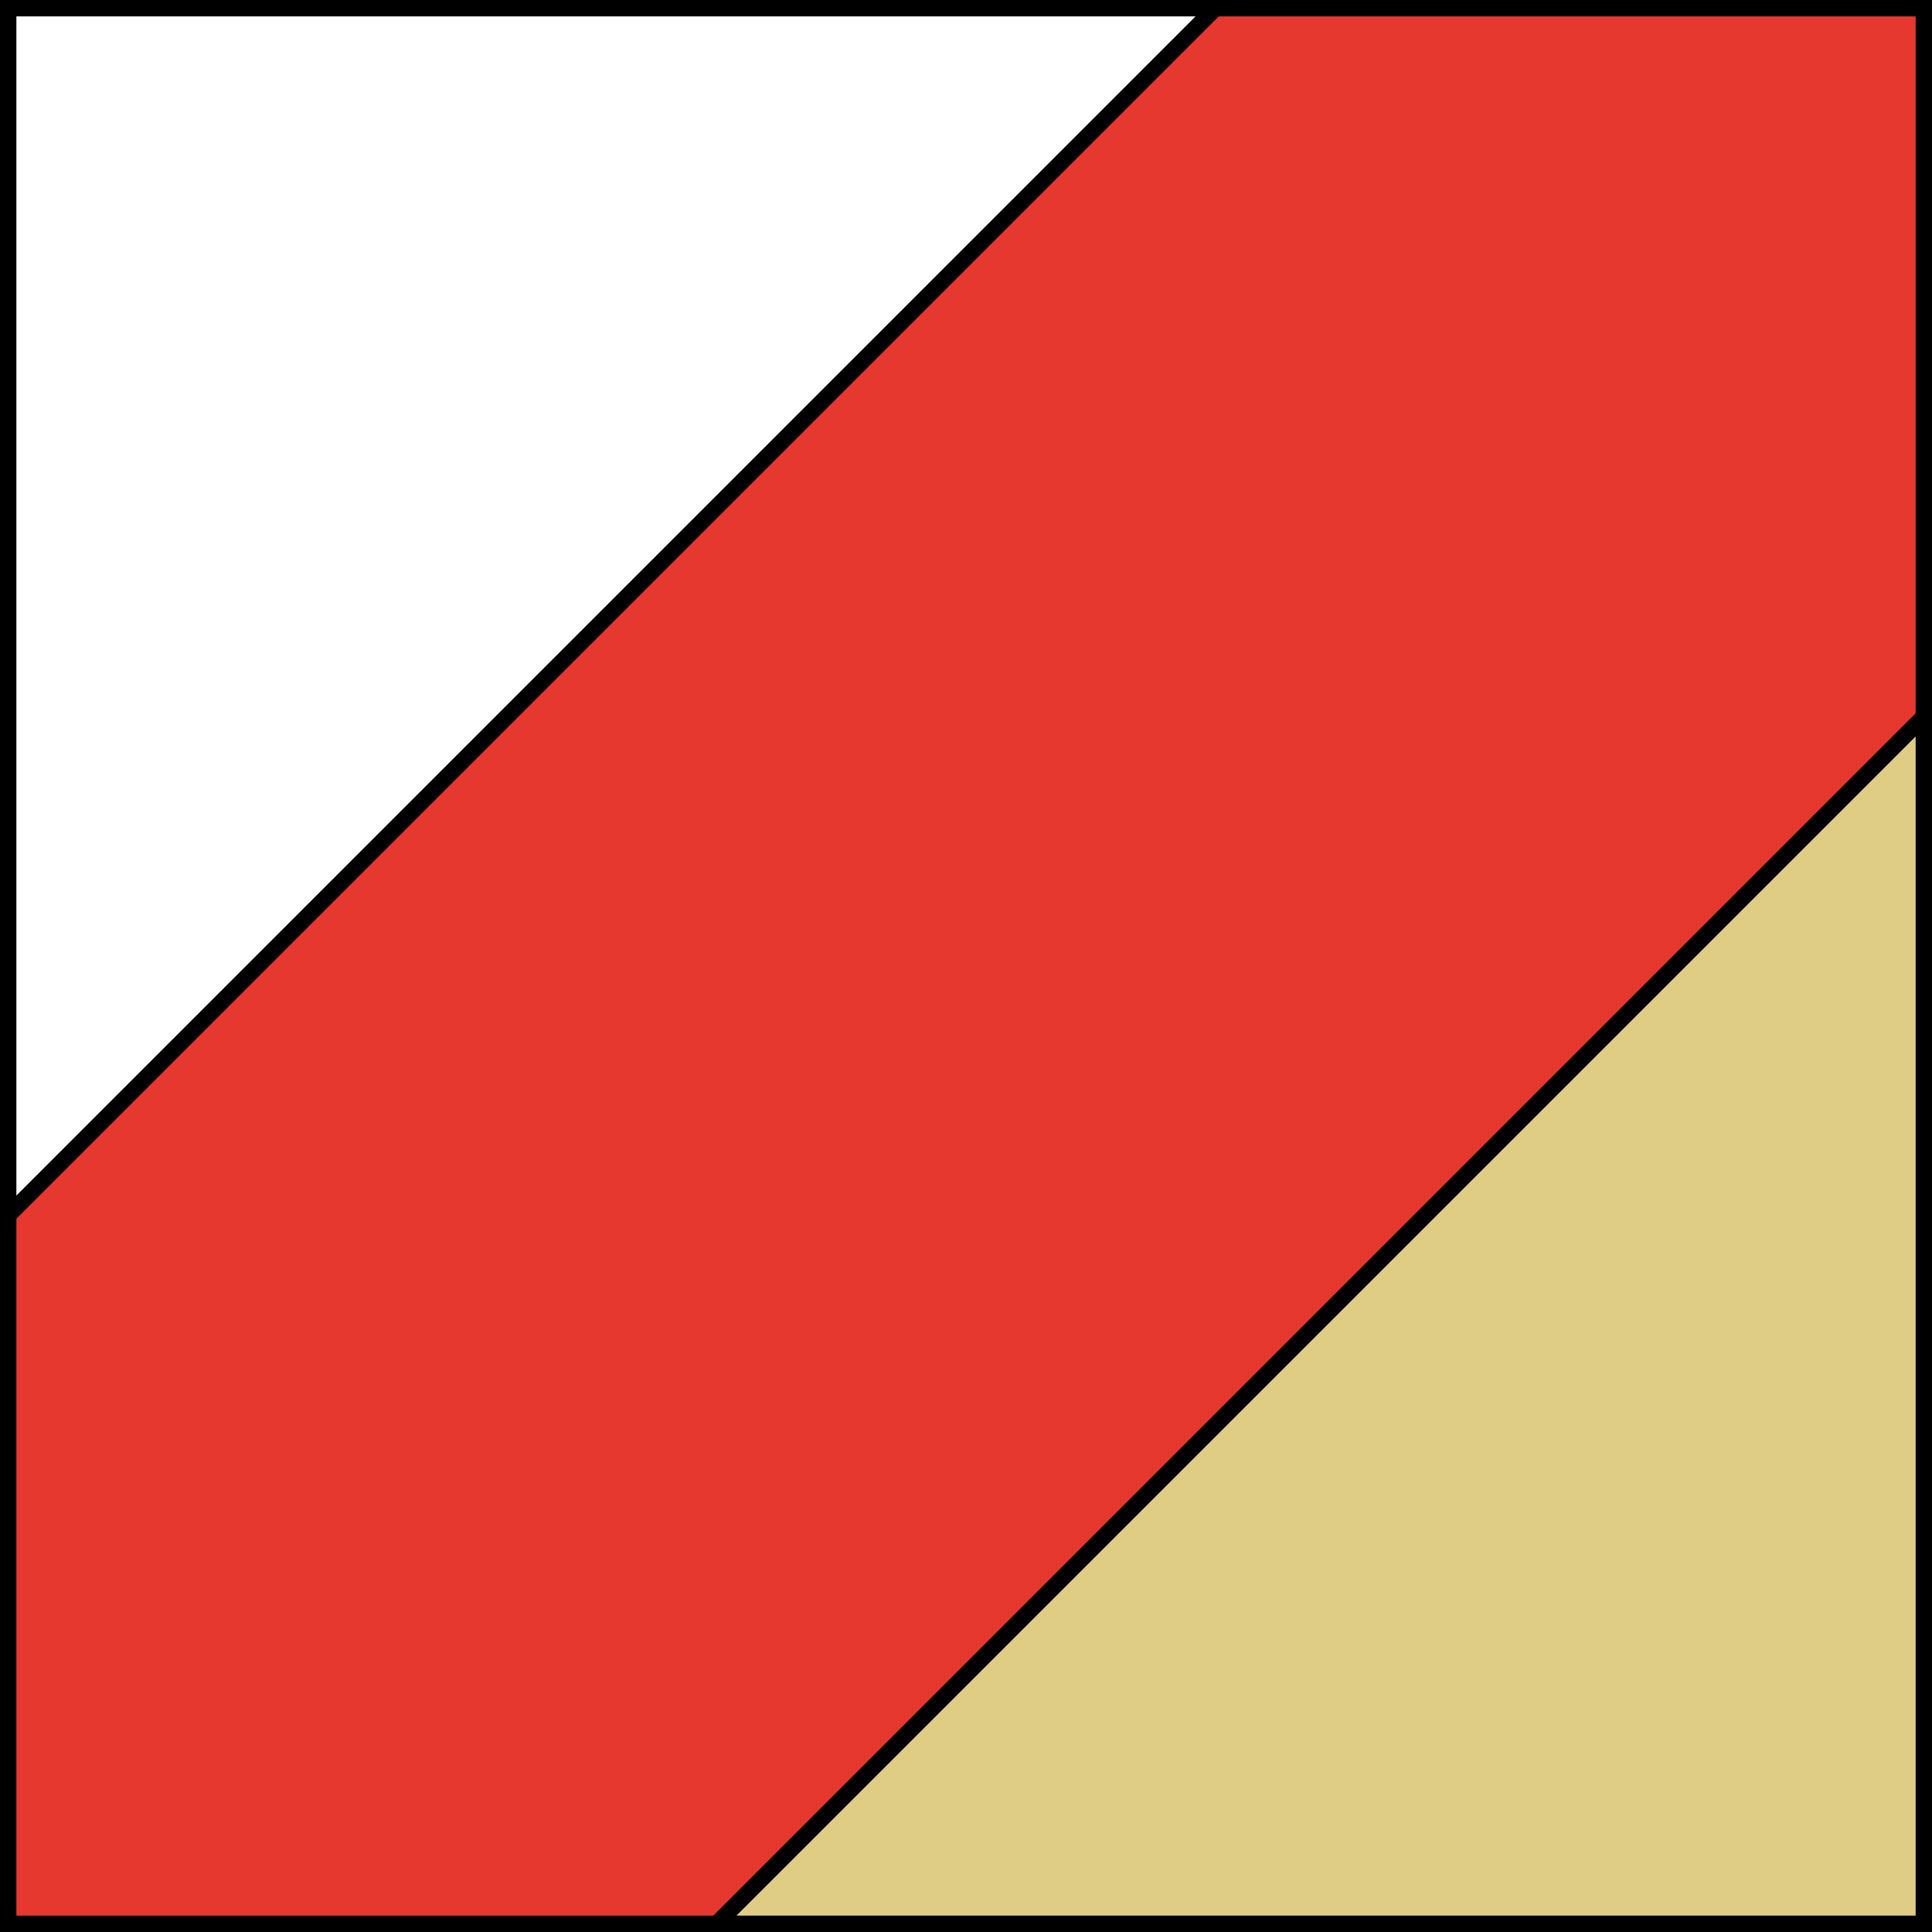
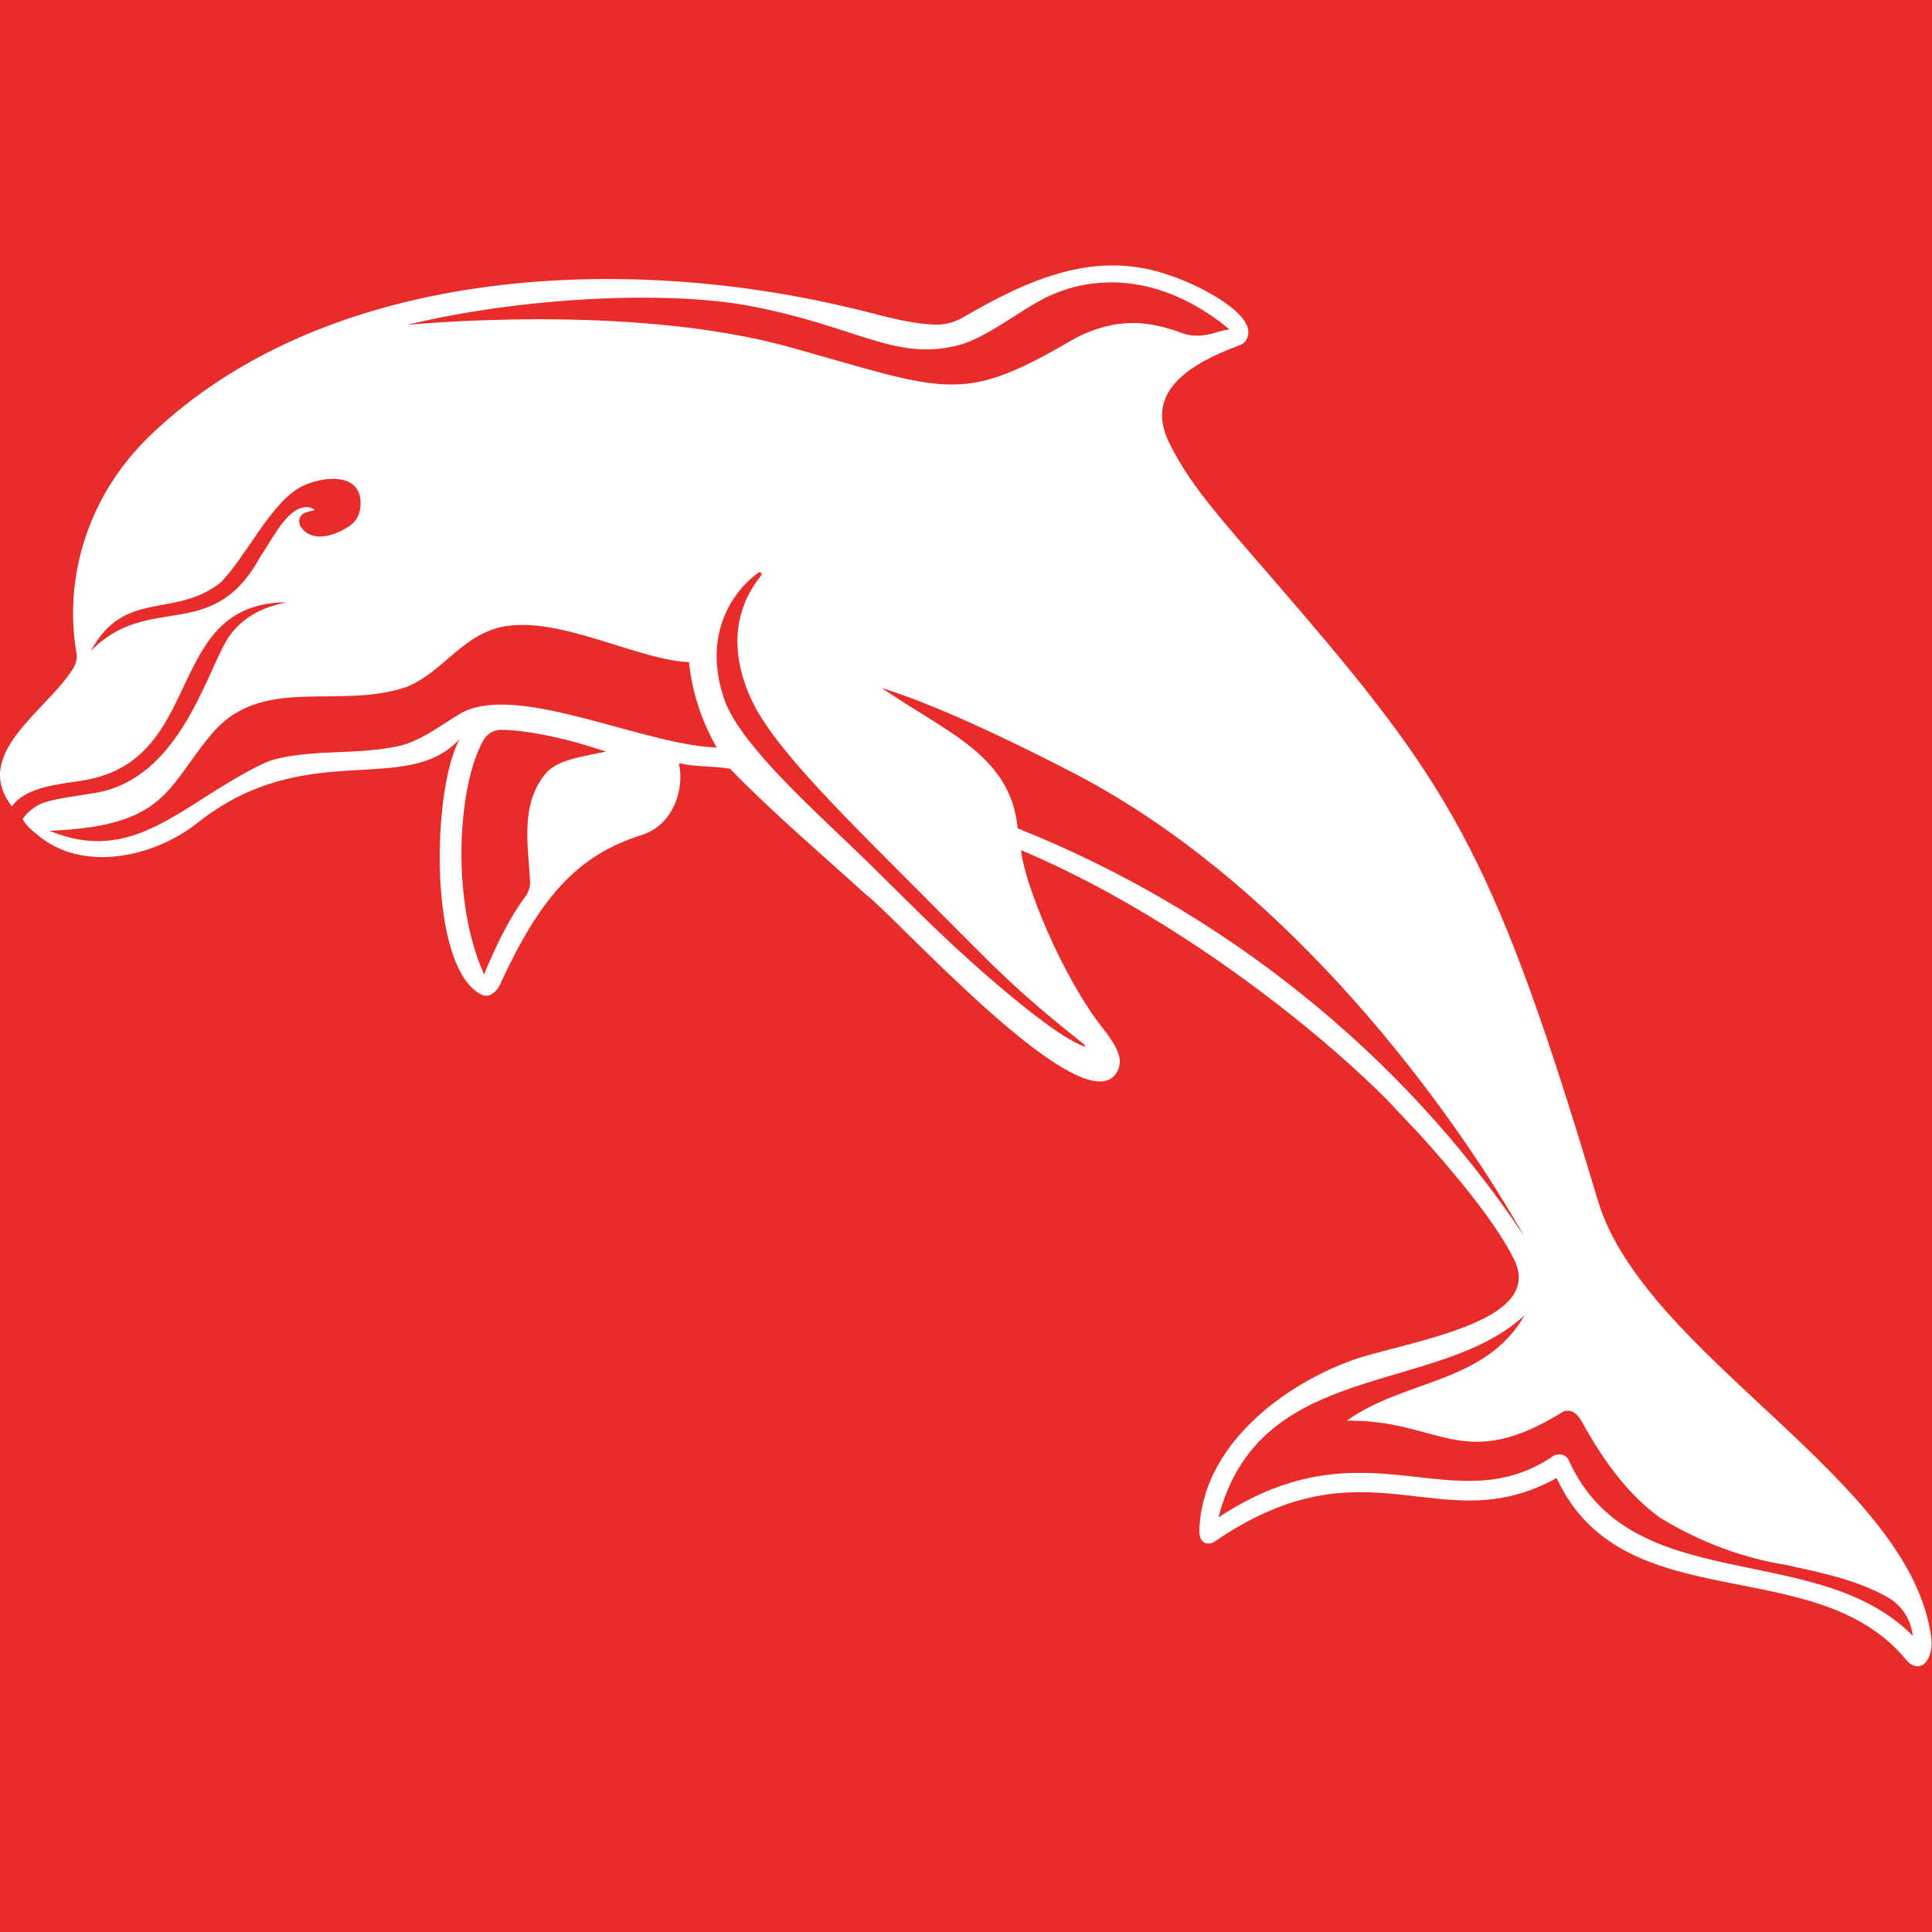
- <svg xmlns="http://www.w3.org/2000/svg" width="118" height="118" id="svg2160" version="1.0">
-   <defs id="defs2162" />
-   <g id="layer1" transform="translate(206.2143,-120.4097)">
-     <rect style="fill:#e7382f;fill-opacity:1;stroke:#000000;stroke-width:1;stroke-linecap:square;stroke-linejoin:miter;stroke-miterlimit:4;stroke-dasharray:none;stroke-opacity:1" id="rect2168" width="117" height="117" x="-205.714" y="120.91" />
-     <path style="fill:#ffffff;fill-opacity:1;fill-rule:evenodd;stroke:#000000;stroke-width:1;stroke-linecap:butt;stroke-linejoin:miter;stroke-miterlimit:4;stroke-dasharray:none;stroke-opacity:1" d="M -205.714,194.638 L -205.714,120.91 L -131.986,120.91 L -205.714,194.638 z " id="path3141" />
-     <path id="path4112" d="M -88.714,164.182 L -88.714,237.91 L -162.442,237.91 L -88.714,164.182 z " style="fill:#e0cd85;fill-opacity:1;fill-rule:evenodd;stroke:#000000;stroke-width:1;stroke-linecap:butt;stroke-linejoin:miter;stroke-miterlimit:4;stroke-dasharray:none;stroke-opacity:1" />
+ <svg xmlns="http://www.w3.org/2000/svg" viewBox="0 0 100 100" xml:space="preserve" fill-rule="evenodd" clip-rule="evenodd" stroke-linejoin="round" stroke-miterlimit="2" version="1.1" id="svg1">
+   <defs id="defs1" />
+   <g id="layer16">
+     <rect style="fill:#e82c2a;fill-rule:evenodd;stroke:#000000" id="rect1" width="158.475" height="142.373" x="-21.61" y="-13.136" />
+   </g>
+   <g id="layer15">
+     <path d="M82.7 62.121c-5.212-17.44-7.435-21.194-15.488-30.606-3.7-4.324-5.499-6.153-6.694-8.595-1.186-2.422.6-3.932 3.68-5.065.355-.13.497-.562.375-.919-.406-1.187-3.023-2.356-3.961-2.66-3.924-1.428-7.459.235-10.789 2.165a2.7 2.7 0 0 1-1.472.361c-1.578-.069-3.082-.599-4.67-.943-11.709-2.732-26.906-2.029-35.963 6.735-2.061 1.994-3.426 4.608-3.819 7.449a12.136 12.136 0 0 0 .058 3.75 1.016 1.016 0 0 1 0 .364 1.247 1.247 0 0 1-.169.436C2.452 36.781-1.514 39.008.617 41.74c.736-1.034 2.44-1.135 3.752-1.356 6.344-1.085 4.049-9.165 10.471-9.212-.791.172-2.026.493-2.915 1.678-1.176 1.568-2.482 7.604-7.21 8.225-1.497.243-2.273.322-2.816.643-.407.24-.632.537-.732.68l.01.017c.184.32.466.56.749.784 2.366 2.022 6.085 1.14 8.273-.592 5.681-4.496 10.77-1.31 13.601-4.36-1.419 2.433-1.683 11.829 1.116 13.232.161.08.353.079.511-.008a1.091 1.091 0 0 0 .446-.495c2.08-4.521 3.997-6.702 7.324-7.751 1.63-.494 2.248-2.347 1.944-3.72.87.198 1.775.135 2.646.286 2.226 2.292 4.68 4.37 7.043 6.519 1.556 1.153 11.195 11.936 12.953 9.234a1.13 1.13 0 0 0 .124-.944c-.145-.483-.467-.902-.77-1.306-2.176-2.72-4.154-7.673-4.283-9.29 7.827 3.312 15.176 9.14 18.912 12.896l1.7 1.8c1.544 1.698 3.976 4.547 4.922 6.53 1.416 2.97-4.266 3.982-7.675 4.946-3.17.896-8.512 4.062-8.637 9.097.014.388.171.635.492.62a.632.632 0 0 0 .323-.115c7.945-5.438 11.639.07 17.679-3.275 3.445 7.443 13.439 3.694 18.113 9.435.092.113.21.204.345.259.462.188.743-.177.877-.607.076-.243.091-.501.062-.755-.963-8.237-14.856-14.647-17.267-22.713zM38.78 15.83c5.533 1.038 7.51 2.87 10.788 2.05 1.581-.394 3.447-2.022 4.916-2.642 2.865-1.21 6.137-.68 9.155 1.81a6.154 6.154 0 0 0-.802.187c-.455.14-1.066.226-1.659.004-1.26-.473-2.417-.649-3.602-.417a6.967 6.967 0 0 0-2.166.825c-5.652 3.288-6.376 2.61-14.469.338-8.336-2.34-19.89-1.165-19.89-1.165 5.972-1.45 13.466-1.79 17.728-.99zM13.483 28.798c-2.49 4.591-5.742 1.803-8.781 4.894 1.73-3.222 4.35-1.659 6.706-3.535 1.32-1.289 2.694-4.35 4.348-5.04.814-.367 2.348-.637 2.802.352.061.133.093.277.102.423.037.607-.145 1.06-.631 1.374-.886.564-1.922.758-2.438.033a.553.553 0 0 1-.106-.355c.014-.201.134-.337.313-.408.116-.046.501-.133.501-.135-.15-.124-.395-.222-.764-.091-.843.298-1.56 1.795-2.052 2.488zM28.23 40.054c-1.298 1.578-.902 3.627-.795 5.532a1.29 1.29 0 0 1-.255.84c-.904 1.216-1.54 2.62-2.125 4.007-1.754-3.883-1.351-9.853-.019-12.141.19-.324.54-.52.914-.516 1.268.01 2.798.382 3.42.532.716.173 1.506.445 2 .593-1.137.247-2.542.411-3.14 1.153zm-4.321-3.167c-1.07.621-2.129 1.492-3.334 1.742-2.11.439-4.104.16-6.163.625-.29.066-.57.165-.837.293-4.133 2-6.613 5.287-11.008 3.454 6.074-.24 6.048-2.242 8.374-4.99 2.572-3.11 6.538-1.257 10.078-2.445 2.034-.818 2.98-2.922 5.386-3.187 2.914-.32 6.743 1.804 9.256 1.89a11.19 11.19 0 0 0 1.437 4.423c-3.843-.136-10.245-3.348-13.19-1.805zM56.15 54.089c.039.03.004.093-.043.075-1.033-.395-2.625-1.648-3.792-2.615-3.038-2.52-4.856-4.434-7.389-6.916-2.483-2.433-6.592-6.003-7.432-8.424-1.1-3.167.249-5.462 1.759-6.57.098-.072.218.055.142.15-1.583 1.968-1.545 4.324-.394 6.642 1.239 2.494 5.123 6.237 8.819 9.955 3.86 3.885 4.666 4.787 8.33 7.703zm-3.475-11.214c-.367-3.78-3.645-4.937-7.03-7.26 3.618 1.089 9.536 4.2 9.536 4.2 11.536 5.805 20.006 17.767 23.406 23.648.037.064.274.45.318.539-6.339-9.51-15.677-16.914-26.23-21.127zm28.512 32.684c-.136-.279-.468-.34-.736-.23-5.258 3.606-9.662-1.883-17.38 3.21 2.105-8.225 11.326-6.278 15.842-10.463-2.038 3.558-6.215 3.308-9.204 5.459 4.887-.061 5.969 2.79 11.236-.487.633-.171.89.47 1.143.92.999 1.731 2.202 3.41 3.836 4.59 2.01 1.225 4.206 2.07 6.53 2.445 1.696.373 3.588.742 5.241 1.663a2.598 2.598 0 0 1 1.287 1.852c.008.051.017.103.028.154-4.999-5.052-14.595-1.894-17.823-9.113z" fill="white" fill-rule="nonzero" id="path1" />
  </g>
</svg>
